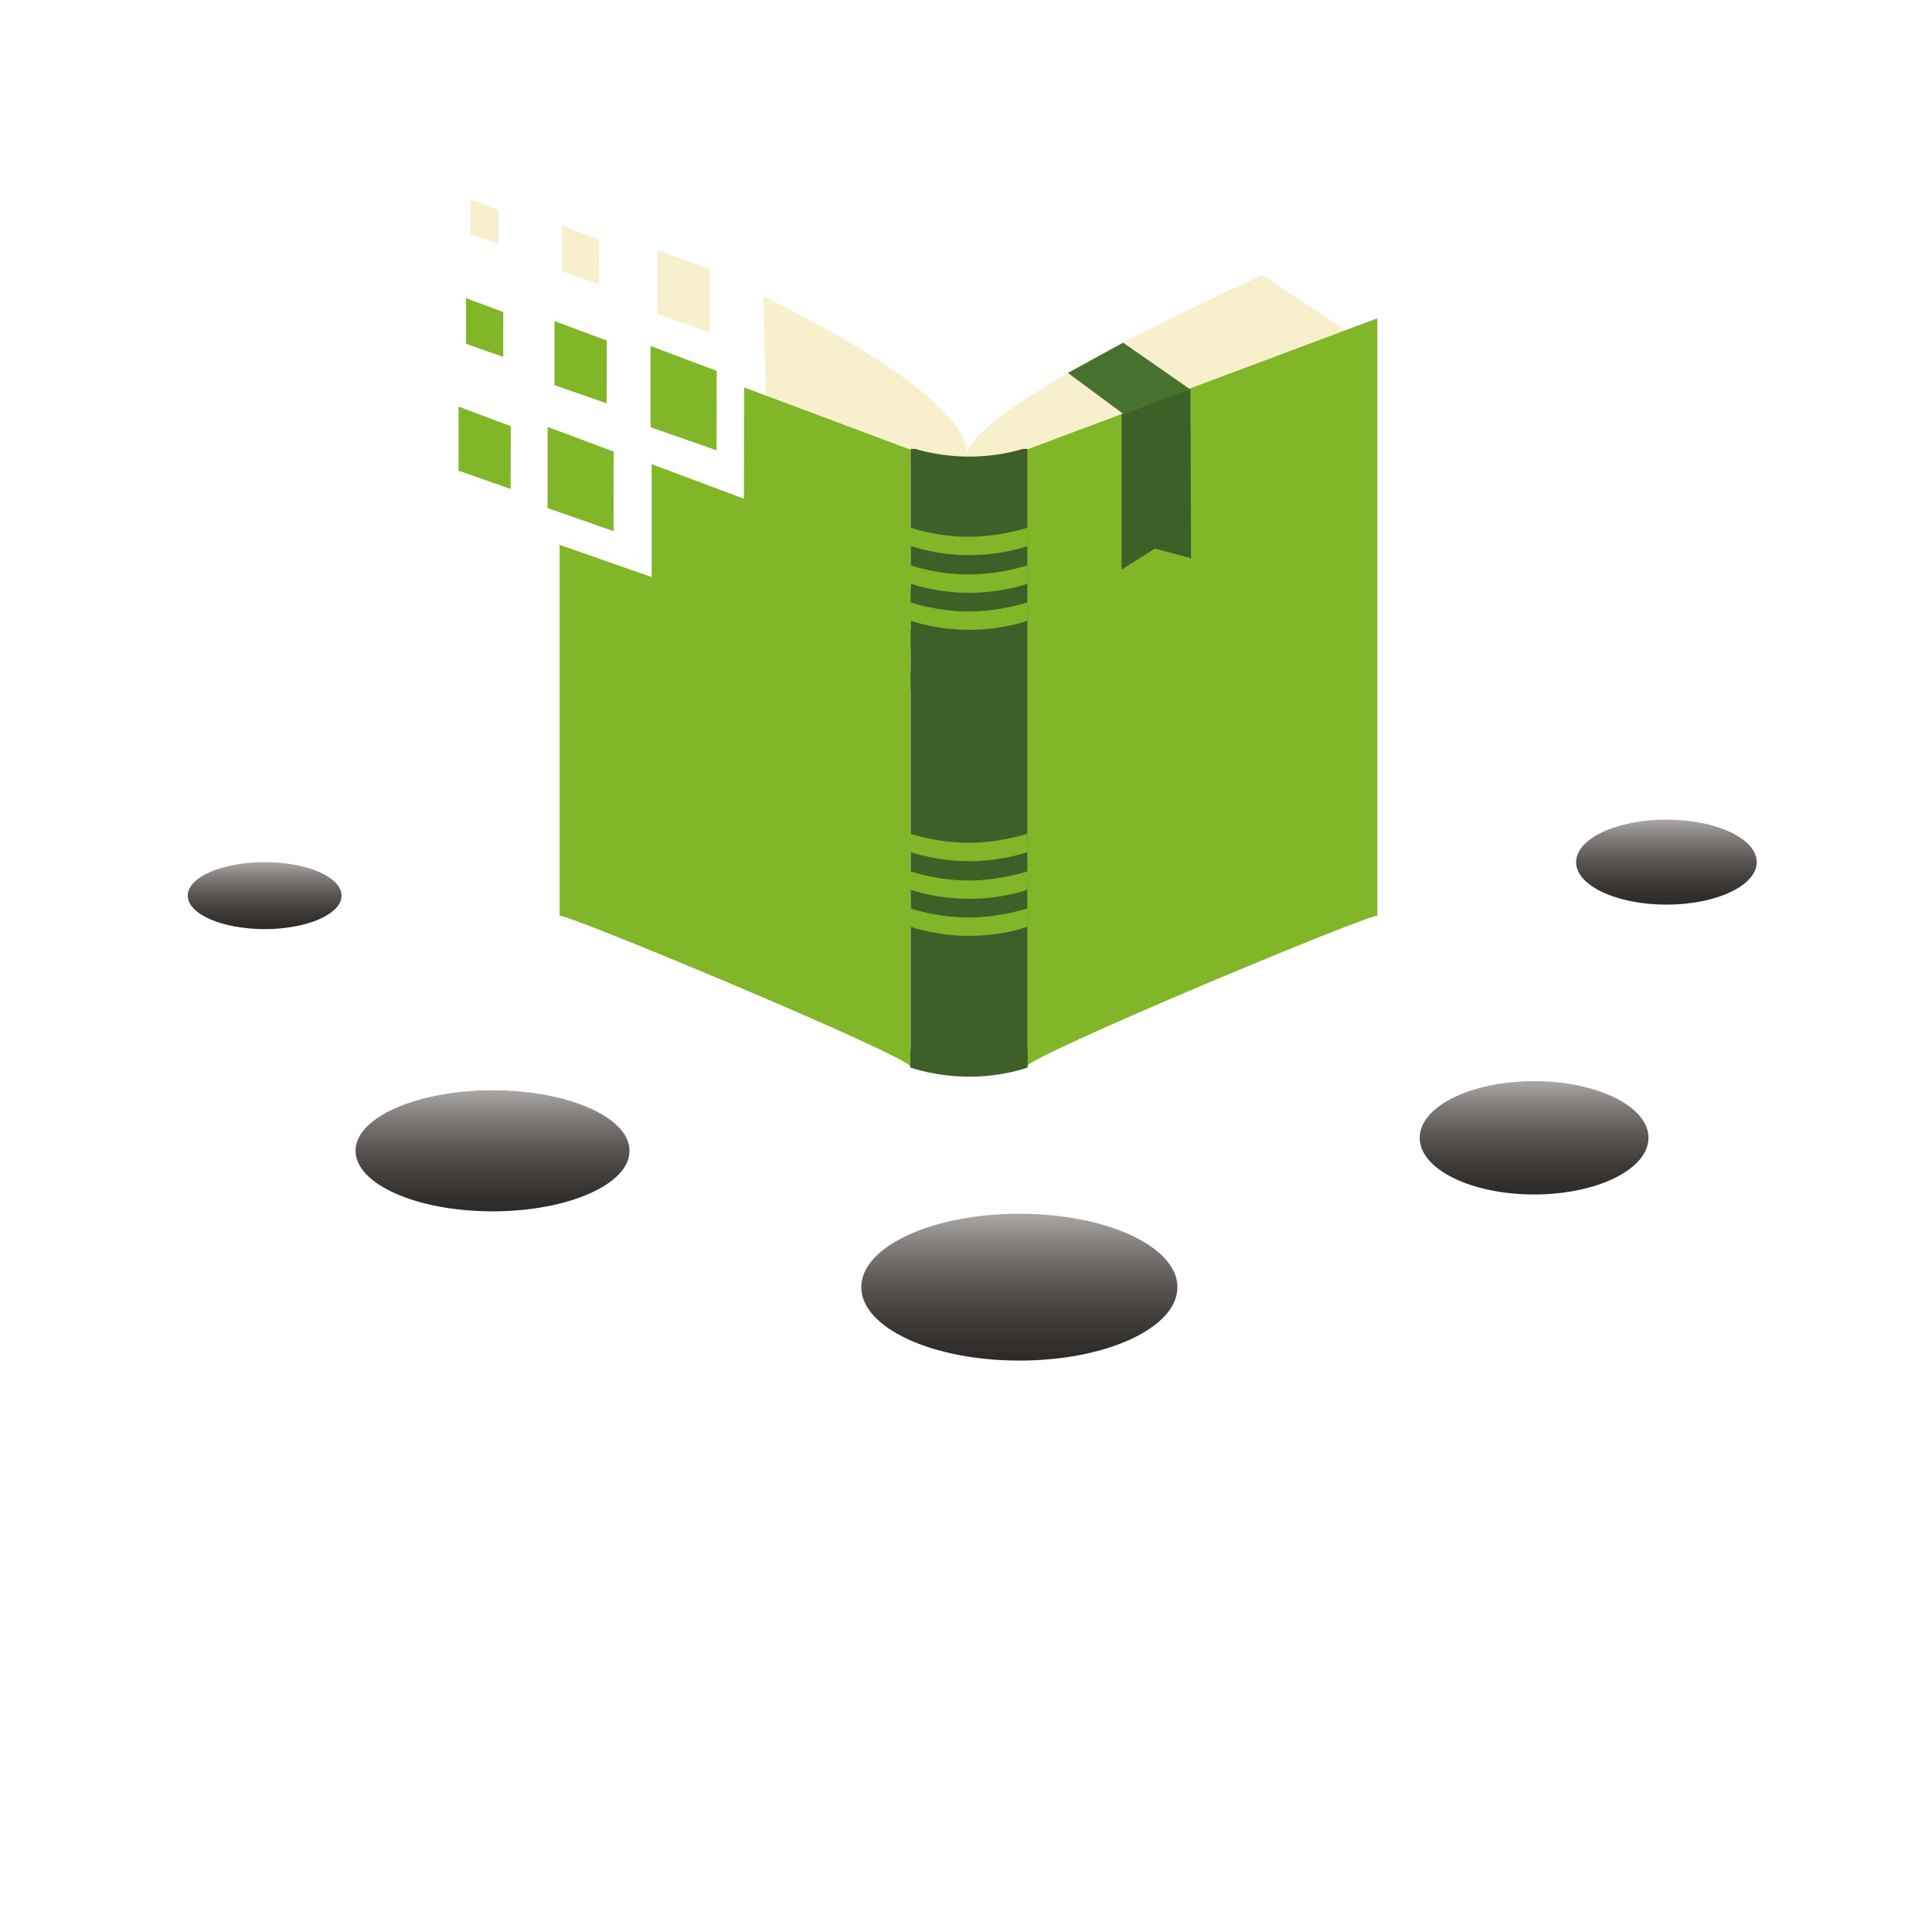
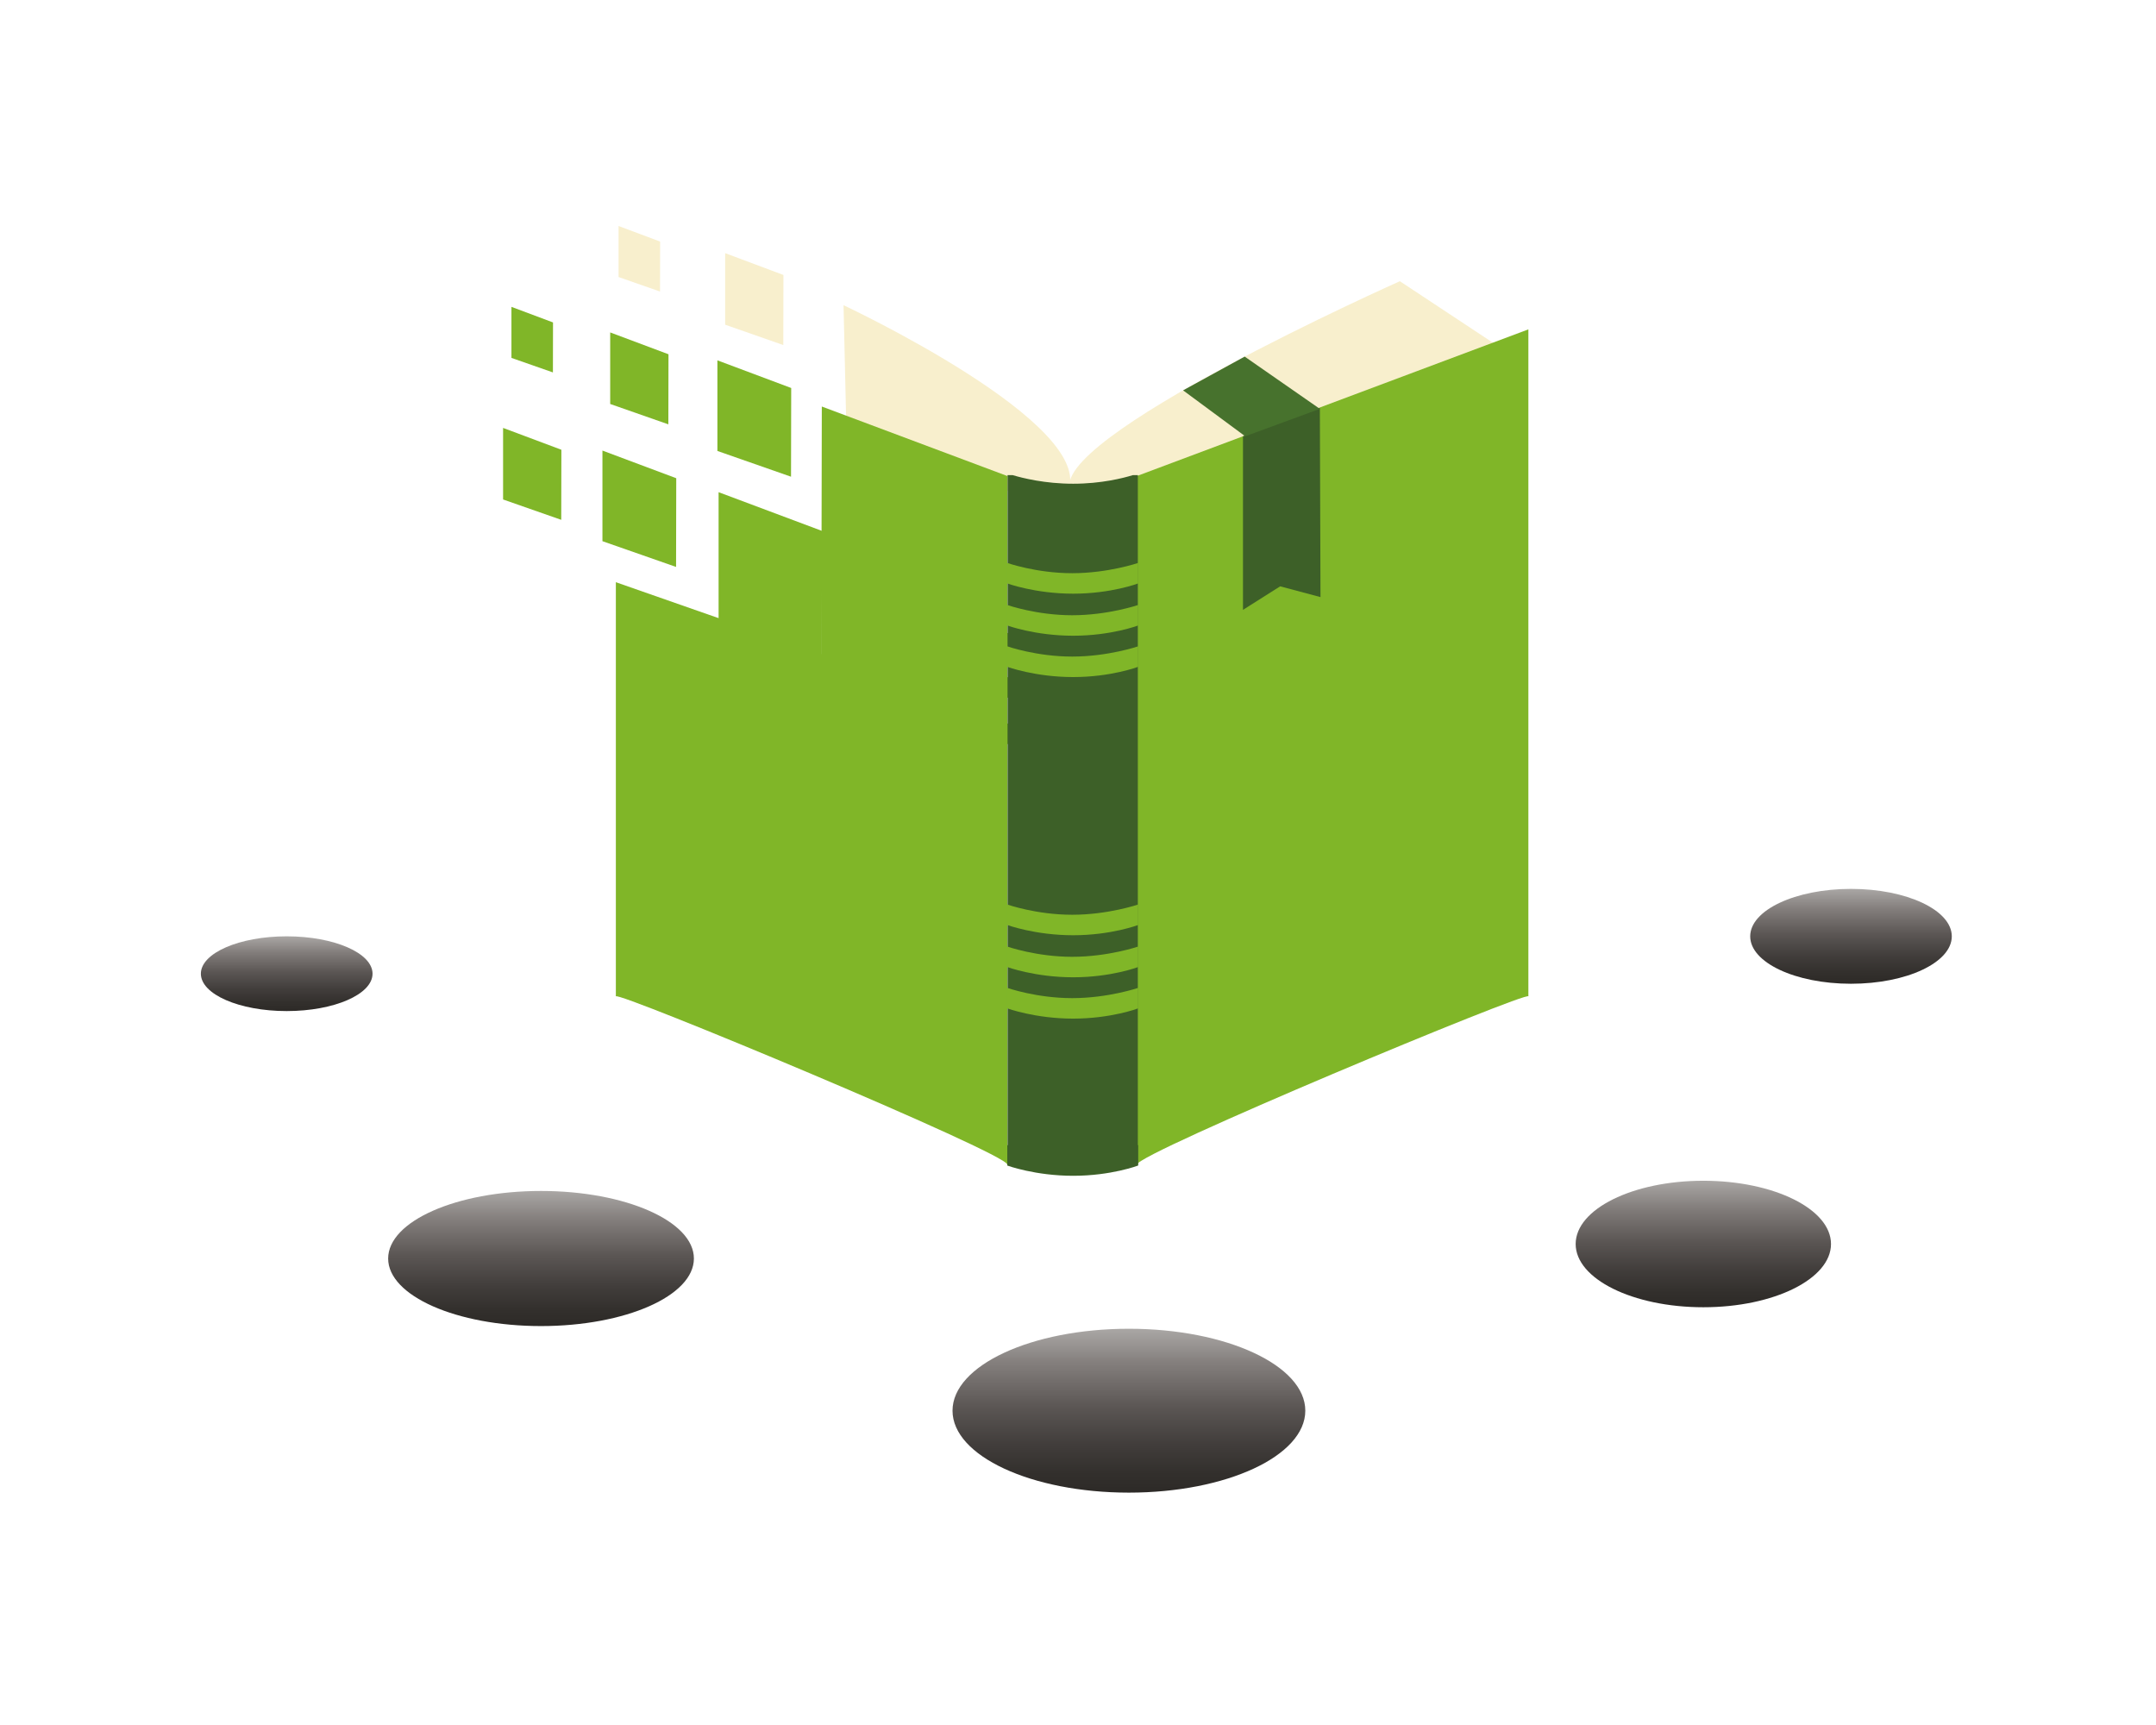
- <svg xmlns="http://www.w3.org/2000/svg" version="1.1" id="Calque_1" x="0px" y="0px" width="500px" height="500px" viewBox="0 0 500 500" enable-background="new 0 0 500 500" xml:space="preserve">
-   <polyline fill="#80B628" points="118.671,121.821 132.157,126.538 132.19,110.29 118.67,105.226 " />
-   <polyline fill="#80B628" points="120.61,88.992 130.228,92.356 130.251,80.769 120.609,77.157 " />
-   <polyline fill="#80B628" points="168.65,149.56 192.571,157.925 192.627,129.109 168.649,120.127 " />
-   <polyline fill="#80B628" points="141.712,131.491 158.789,137.463 158.83,116.892 141.712,110.48 " />
-   <polyline fill="#80B628" points="168.372,110.569 185.448,116.541 185.489,95.97 168.371,89.558 " />
-   <polyline fill="#80B628" points="143.511,99.679 156.998,104.396 157.03,88.148 143.511,83.084 " />
-   <polyline fill="#F8EFCD" points="121.774,60.591 129.069,63.143 129.086,54.354 121.773,51.614 " />
-   <polyline fill="#F8EFCD" points="145.45,70.239 155.068,73.603 155.091,62.017 145.449,58.405 " />
-   <polyline fill="#F8EFCD" points="170.171,81.294 183.657,86.011 183.69,69.764 170.17,64.699 " />
-   <path fill="#D9B894" stroke="#12100B" stroke-miterlimit="10" d="M311.522,123.283" />
-   <path fill="#D9B894" d="M301.192,114.444" />
-   <path fill="#075775" stroke="#0F3A4C" stroke-width="0.5" stroke-miterlimit="10" d="M336.729,131.824" />
-   <path fill="#F8EFCD" d="M349.555,86.353l-22.91-15.143c0,0-82.983,36.945-76.264,48.794c13.245,0,13.245,0,13.245,0" />
-   <path fill="#F8EFCD" d="M198.212,102.374l-0.587-25.602c0,0,59.125,27.694,51.981,43.355c-13.245,0-13.245,0-13.245,0" />
-   <path fill="#80B628" d="M265.673,116.377l90.774-34c0,0,0.001,156.086,0.001,154.667s-90.776,36.419-90.776,39" />
-   <polygon fill="#3D6028" points="308.09,100.584 308.237,144.459 298.886,141.959 290.261,147.418 290.261,107.167 " />
-   <polyline fill="#47722D" points="276.37,96.517 290.779,107.167 308.09,100.808 290.653,88.688 " />
-   <linearGradient id="SVGID_1_" gradientUnits="userSpaceOnUse" x1="74.085" y1="223.072" x2="74.085" y2="205.738" gradientTransform="matrix(1 0 0 1 -5.5947 17.3794)">
+ <svg xmlns="http://www.w3.org/2000/svg" version="1.1" id="Calque_1" x="0px" y="0px" width="500px" height="400px" viewBox="0 0 500 400" enable-background="new 0 0 500 400" xml:space="preserve">
+   <polyline fill="#80B628" points="116.671,115.821 130.157,120.538 130.19,104.29 116.67,99.226 " />
+   <polyline fill="#80B628" points="118.61,82.992 128.228,86.356 128.251,74.769 118.609,71.157 " />
+   <polyline fill="#80B628" points="166.65,143.56 190.571,151.925 190.627,123.109 166.649,114.127 " />
+   <polyline fill="#80B628" points="139.712,125.491 156.789,131.463 156.83,110.892 139.712,104.48 " />
+   <polyline fill="#80B628" points="166.372,104.569 183.448,110.541 183.489,89.97 166.371,83.558 " />
+   <polyline fill="#80B628" points="141.511,93.679 154.998,98.396 155.03,82.148 141.511,77.084 " />
+   <polyline fill="#F8EFCD" points="143.45,64.239 153.068,67.603 153.091,56.017 143.449,52.405 " />
+   <polyline fill="#F8EFCD" points="168.171,75.294 181.657,80.011 181.69,63.764 168.17,58.699 " />
+   <path fill="#D9B894" stroke="#12100B" stroke-miterlimit="10" d="M309.522,117.283" />
+   <path fill="#D9B894" d="M299.192,108.444" />
+   <path fill="#075775" stroke="#0F3A4C" stroke-width="0.5" stroke-miterlimit="10" d="M334.729,125.824" />
+   <path fill="#F8EFCD" d="M347.555,80.353l-22.91-15.143c0,0-82.983,36.945-76.264,48.794c13.245,0,13.245,0,13.245,0" />
+   <path fill="#F8EFCD" d="M196.212,96.374l-0.587-25.602c0,0,59.125,27.694,51.981,43.355c-13.245,0-13.245,0-13.245,0" />
+   <path fill="#80B628" d="M263.673,110.377l90.774-34c0,0,0.001,156.086,0.001,154.667s-90.776,36.419-90.776,39" />
+   <polygon fill="#3D6028" points="306.09,94.584 306.237,138.459 296.886,135.959 288.261,141.418 288.261,101.167 " />
+   <polyline fill="#47722D" points="274.37,90.517 288.779,101.167 306.09,94.808 288.653,82.688 " />
+   <linearGradient id="SVGID_1_" gradientUnits="userSpaceOnUse" x1="72.085" y1="217.072" x2="72.085" y2="199.738" gradientTransform="matrix(1 0 0 1 -5.5947 17.3794)">
    <stop offset="0" style="stop-color:#2D2A27" />
    <stop offset="0.111" style="stop-color:#322F2C" />
    <stop offset="0.292" style="stop-color:#413D3B" />
    <stop offset="0.522" style="stop-color:#5B5654" />
    <stop offset="0.788" style="stop-color:#837E7C" />
    <stop offset="1" style="stop-color:#AAA7A5" />
  </linearGradient>
-   <ellipse fill="url(#SVGID_1_)" cx="68.49" cy="231.784" rx="19.906" ry="8.667" />
-   <linearGradient id="SVGID_2_" gradientUnits="userSpaceOnUse" x1="133.065" y1="296.116" x2="133.065" y2="264.783" gradientTransform="matrix(1 0 0 1 -5.5947 17.3794)">
+   <ellipse fill="url(#SVGID_1_)" cx="66.49" cy="225.784" rx="19.906" ry="8.667" />
+   <linearGradient id="SVGID_2_" gradientUnits="userSpaceOnUse" x1="131.065" y1="290.116" x2="131.065" y2="258.783" gradientTransform="matrix(1 0 0 1 -5.5947 17.3794)">
    <stop offset="0" style="stop-color:#2D2A27" />
    <stop offset="0.111" style="stop-color:#322F2C" />
    <stop offset="0.292" style="stop-color:#413D3B" />
    <stop offset="0.522" style="stop-color:#5B5654" />
    <stop offset="0.788" style="stop-color:#837E7C" />
    <stop offset="1" style="stop-color:#AAA7A5" />
  </linearGradient>
-   <ellipse fill="url(#SVGID_2_)" cx="127.47" cy="297.829" rx="35.453" ry="15.666" />
-   <linearGradient id="SVGID_3_" gradientUnits="userSpaceOnUse" x1="269.401" y1="334.739" x2="269.401" y2="296.739" gradientTransform="matrix(1 0 0 1 -5.5947 17.3794)">
+   <ellipse fill="url(#SVGID_2_)" cx="125.47" cy="291.829" rx="35.453" ry="15.666" />
+   <linearGradient id="SVGID_3_" gradientUnits="userSpaceOnUse" x1="267.401" y1="328.739" x2="267.401" y2="290.739" gradientTransform="matrix(1 0 0 1 -5.5947 17.3794)">
    <stop offset="0" style="stop-color:#2D2A27" />
    <stop offset="0.111" style="stop-color:#322F2C" />
    <stop offset="0.292" style="stop-color:#413D3B" />
    <stop offset="0.522" style="stop-color:#5B5654" />
    <stop offset="0.788" style="stop-color:#837E7C" />
    <stop offset="1" style="stop-color:#AAA7A5" />
  </linearGradient>
-   <ellipse fill="url(#SVGID_3_)" cx="263.807" cy="333.117" rx="40.907" ry="19.001" />
-   <linearGradient id="SVGID_4_" gradientUnits="userSpaceOnUse" x1="402.616" y1="291.751" x2="402.616" y2="262.417" gradientTransform="matrix(1 0 0 1 -5.5947 17.3794)">
+   <ellipse fill="url(#SVGID_3_)" cx="261.807" cy="327.117" rx="40.907" ry="19.001" />
+   <linearGradient id="SVGID_4_" gradientUnits="userSpaceOnUse" x1="400.616" y1="285.751" x2="400.616" y2="256.417" gradientTransform="matrix(1 0 0 1 -5.5947 17.3794)">
    <stop offset="0" style="stop-color:#2D2A27" />
    <stop offset="0.111" style="stop-color:#322F2C" />
    <stop offset="0.292" style="stop-color:#413D3B" />
    <stop offset="0.522" style="stop-color:#5B5654" />
    <stop offset="0.788" style="stop-color:#837E7C" />
    <stop offset="1" style="stop-color:#AAA7A5" />
  </linearGradient>
-   <ellipse fill="url(#SVGID_4_)" cx="397.021" cy="294.463" rx="29.608" ry="14.667" />
-   <linearGradient id="SVGID_5_" gradientUnits="userSpaceOnUse" x1="436.861" y1="216.738" x2="436.861" y2="194.737" gradientTransform="matrix(1 0 0 1 -5.5947 17.3794)">
+   <ellipse fill="url(#SVGID_4_)" cx="395.021" cy="288.463" rx="29.608" ry="14.667" />
+   <linearGradient id="SVGID_5_" gradientUnits="userSpaceOnUse" x1="434.861" y1="210.738" x2="434.861" y2="188.738" gradientTransform="matrix(1 0 0 1 -5.5947 17.3794)">
    <stop offset="0" style="stop-color:#2D2A27" />
    <stop offset="0.111" style="stop-color:#322F2C" />
    <stop offset="0.292" style="stop-color:#413D3B" />
    <stop offset="0.522" style="stop-color:#5B5654" />
    <stop offset="0.788" style="stop-color:#837E7C" />
    <stop offset="1" style="stop-color:#AAA7A5" />
  </linearGradient>
-   <ellipse fill="url(#SVGID_5_)" cx="431.267" cy="223.117" rx="23.375" ry="11" />
-   <path fill="#80B628" d="M265.942,157.5c0,0-6.255,2.375-15.062,2.375c-8.808,0-15.281-2.375-15.281-2.375v-4.75  c0,0,6.757,2.375,15.063,2.375c8.305,0,15.28-2.375,15.28-2.375V157.5z" />
-   <path fill="#80B628" d="M265.942,167.75c0,0-6.255,2.375-15.062,2.375c-8.808,0-15.281-2.375-15.281-2.375V163  c0,0,6.757,2.375,15.063,2.375c8.305,0,15.28-2.375,15.28-2.375V167.75z" />
-   <path fill="#80B628" d="M265.942,178.5c0,0-6.255,2.375-15.062,2.375c-8.808,0-15.281-2.375-15.281-2.375v-4.75  c0,0,6.757,2.375,15.063,2.375c8.305,0,15.28-2.375,15.28-2.375V178.5z" />
-   <path fill="#3D6028" d="M265.942,276.272c0,0-6.255,2.375-15.062,2.375c-8.808,0-15.281-2.375-15.281-2.375v-4.75  c0,0,6.757,2.375,15.063,2.375c8.305,0,15.28-2.375,15.28-2.375V276.272z" />
-   <path fill="#80B628" d="M235.599,116.377l-43.012-16.11l-0.113,57.402l-47.649-16.664c0,44.113-0.001,96.866-0.001,96.039  c0-1.419,90.776,36.419,90.776,39" />
-   <path fill="#3D6028" stroke="#3D6028" stroke-miterlimit="10" d="M264.813,116.669c-2.179,0.669-7.339,2-13.933,2  c-6.593,0-11.878-1.331-14.119-2h-0.601v158.999h29.219l-0.002-158.999H264.813z" />
-   <path fill="#80B628" d="M265.942,220.492c0,0-6.255,2.375-15.062,2.375c-8.808,0-15.281-2.375-15.281-2.375v-4.75  c0,0,6.757,2.375,15.063,2.375c8.305,0,15.28-2.375,15.28-2.375V220.492z" />
-   <path fill="#80B628" d="M265.942,230.242c0,0-6.255,2.375-15.062,2.375c-8.808,0-15.281-2.375-15.281-2.375v-4.75  c0,0,6.757,2.375,15.063,2.375c8.305,0,15.28-2.375,15.28-2.375V230.242z" />
-   <path fill="#80B628" d="M265.942,239.827c0,0-6.255,2.375-15.062,2.375c-8.808,0-15.281-2.375-15.281-2.375v-4.75  c0,0,6.757,2.375,15.063,2.375c8.305,0,15.28-2.375,15.28-2.375V239.827z" />
-   <path fill="#80B628" d="M265.942,141.29c0,0-6.255,2.375-15.062,2.375c-8.808,0-15.281-2.375-15.281-2.375v-4.75  c0,0,6.757,2.375,15.063,2.375c8.305,0,15.28-2.375,15.28-2.375V141.29z" />
-   <path fill="#80B628" d="M265.942,151.04c0,0-6.255,2.375-15.062,2.375c-8.808,0-15.281-2.375-15.281-2.375v-4.75  c0,0,6.757,2.375,15.063,2.375c8.305,0,15.28-2.375,15.28-2.375V151.04z" />
-   <path fill="#80B628" d="M265.942,160.625c0,0-6.255,2.375-15.062,2.375c-8.808,0-15.281-2.375-15.281-2.375v-4.75  c0,0,6.757,2.375,15.063,2.375c8.305,0,15.28-2.375,15.28-2.375V160.625z" />
+   <ellipse fill="url(#SVGID_5_)" cx="429.267" cy="217.117" rx="23.375" ry="11" />
+   <path fill="#80B628" d="M263.942,151.5c0,0-6.255,2.375-15.062,2.375c-8.808,0-15.281-2.375-15.281-2.375v-4.75  c0,0,6.757,2.375,15.063,2.375c8.305,0,15.28-2.375,15.28-2.375V151.5z" />
+   <path fill="#80B628" d="M263.942,161.75c0,0-6.255,2.375-15.062,2.375c-8.808,0-15.281-2.375-15.281-2.375V157  c0,0,6.757,2.375,15.063,2.375c8.305,0,15.28-2.375,15.28-2.375V161.75z" />
+   <path fill="#80B628" d="M263.942,172.5c0,0-6.255,2.375-15.062,2.375c-8.808,0-15.281-2.375-15.281-2.375v-4.75  c0,0,6.757,2.375,15.063,2.375c8.305,0,15.28-2.375,15.28-2.375V172.5z" />
+   <path fill="#3D6028" d="M263.942,270.272c0,0-6.255,2.375-15.062,2.375c-8.808,0-15.281-2.375-15.281-2.375v-4.75  c0,0,6.757,2.375,15.063,2.375c8.305,0,15.28-2.375,15.28-2.375V270.272z" />
+   <path fill="#80B628" d="M233.599,110.377l-43.012-16.11l-0.113,57.402l-47.649-16.664c0,44.113-0.001,96.866-0.001,96.039  c0-1.419,90.776,36.419,90.776,39" />
+   <path fill="#3D6028" stroke="#3D6028" stroke-miterlimit="10" d="M262.813,110.669c-2.179,0.669-7.339,2-13.933,2  c-6.593,0-11.878-1.331-14.119-2h-0.601v158.999h29.219l-0.002-158.999H262.813z" />
+   <path fill="#80B628" d="M263.942,214.492c0,0-6.255,2.375-15.062,2.375c-8.808,0-15.281-2.375-15.281-2.375v-4.75  c0,0,6.757,2.375,15.063,2.375c8.305,0,15.28-2.375,15.28-2.375V214.492z" />
+   <path fill="#80B628" d="M263.942,224.242c0,0-6.255,2.375-15.062,2.375c-8.808,0-15.281-2.375-15.281-2.375v-4.75  c0,0,6.757,2.375,15.063,2.375c8.305,0,15.28-2.375,15.28-2.375V224.242z" />
+   <path fill="#80B628" d="M263.942,233.826c0,0-6.255,2.375-15.062,2.375c-8.808,0-15.281-2.375-15.281-2.375v-4.75  c0,0,6.757,2.375,15.063,2.375c8.305,0,15.28-2.375,15.28-2.375V233.826z" />
+   <path fill="#80B628" d="M263.942,135.29c0,0-6.255,2.375-15.062,2.375c-8.808,0-15.281-2.375-15.281-2.375v-4.75  c0,0,6.757,2.375,15.063,2.375c8.305,0,15.28-2.375,15.28-2.375V135.29z" />
+   <path fill="#80B628" d="M263.942,145.04c0,0-6.255,2.375-15.062,2.375c-8.808,0-15.281-2.375-15.281-2.375v-4.75  c0,0,6.757,2.375,15.063,2.375c8.305,0,15.28-2.375,15.28-2.375V145.04z" />
+   <path fill="#80B628" d="M263.942,154.625c0,0-6.255,2.375-15.062,2.375c-8.808,0-15.281-2.375-15.281-2.375v-4.75  c0,0,6.757,2.375,15.063,2.375c8.305,0,15.28-2.375,15.28-2.375V154.625z" />
</svg>
